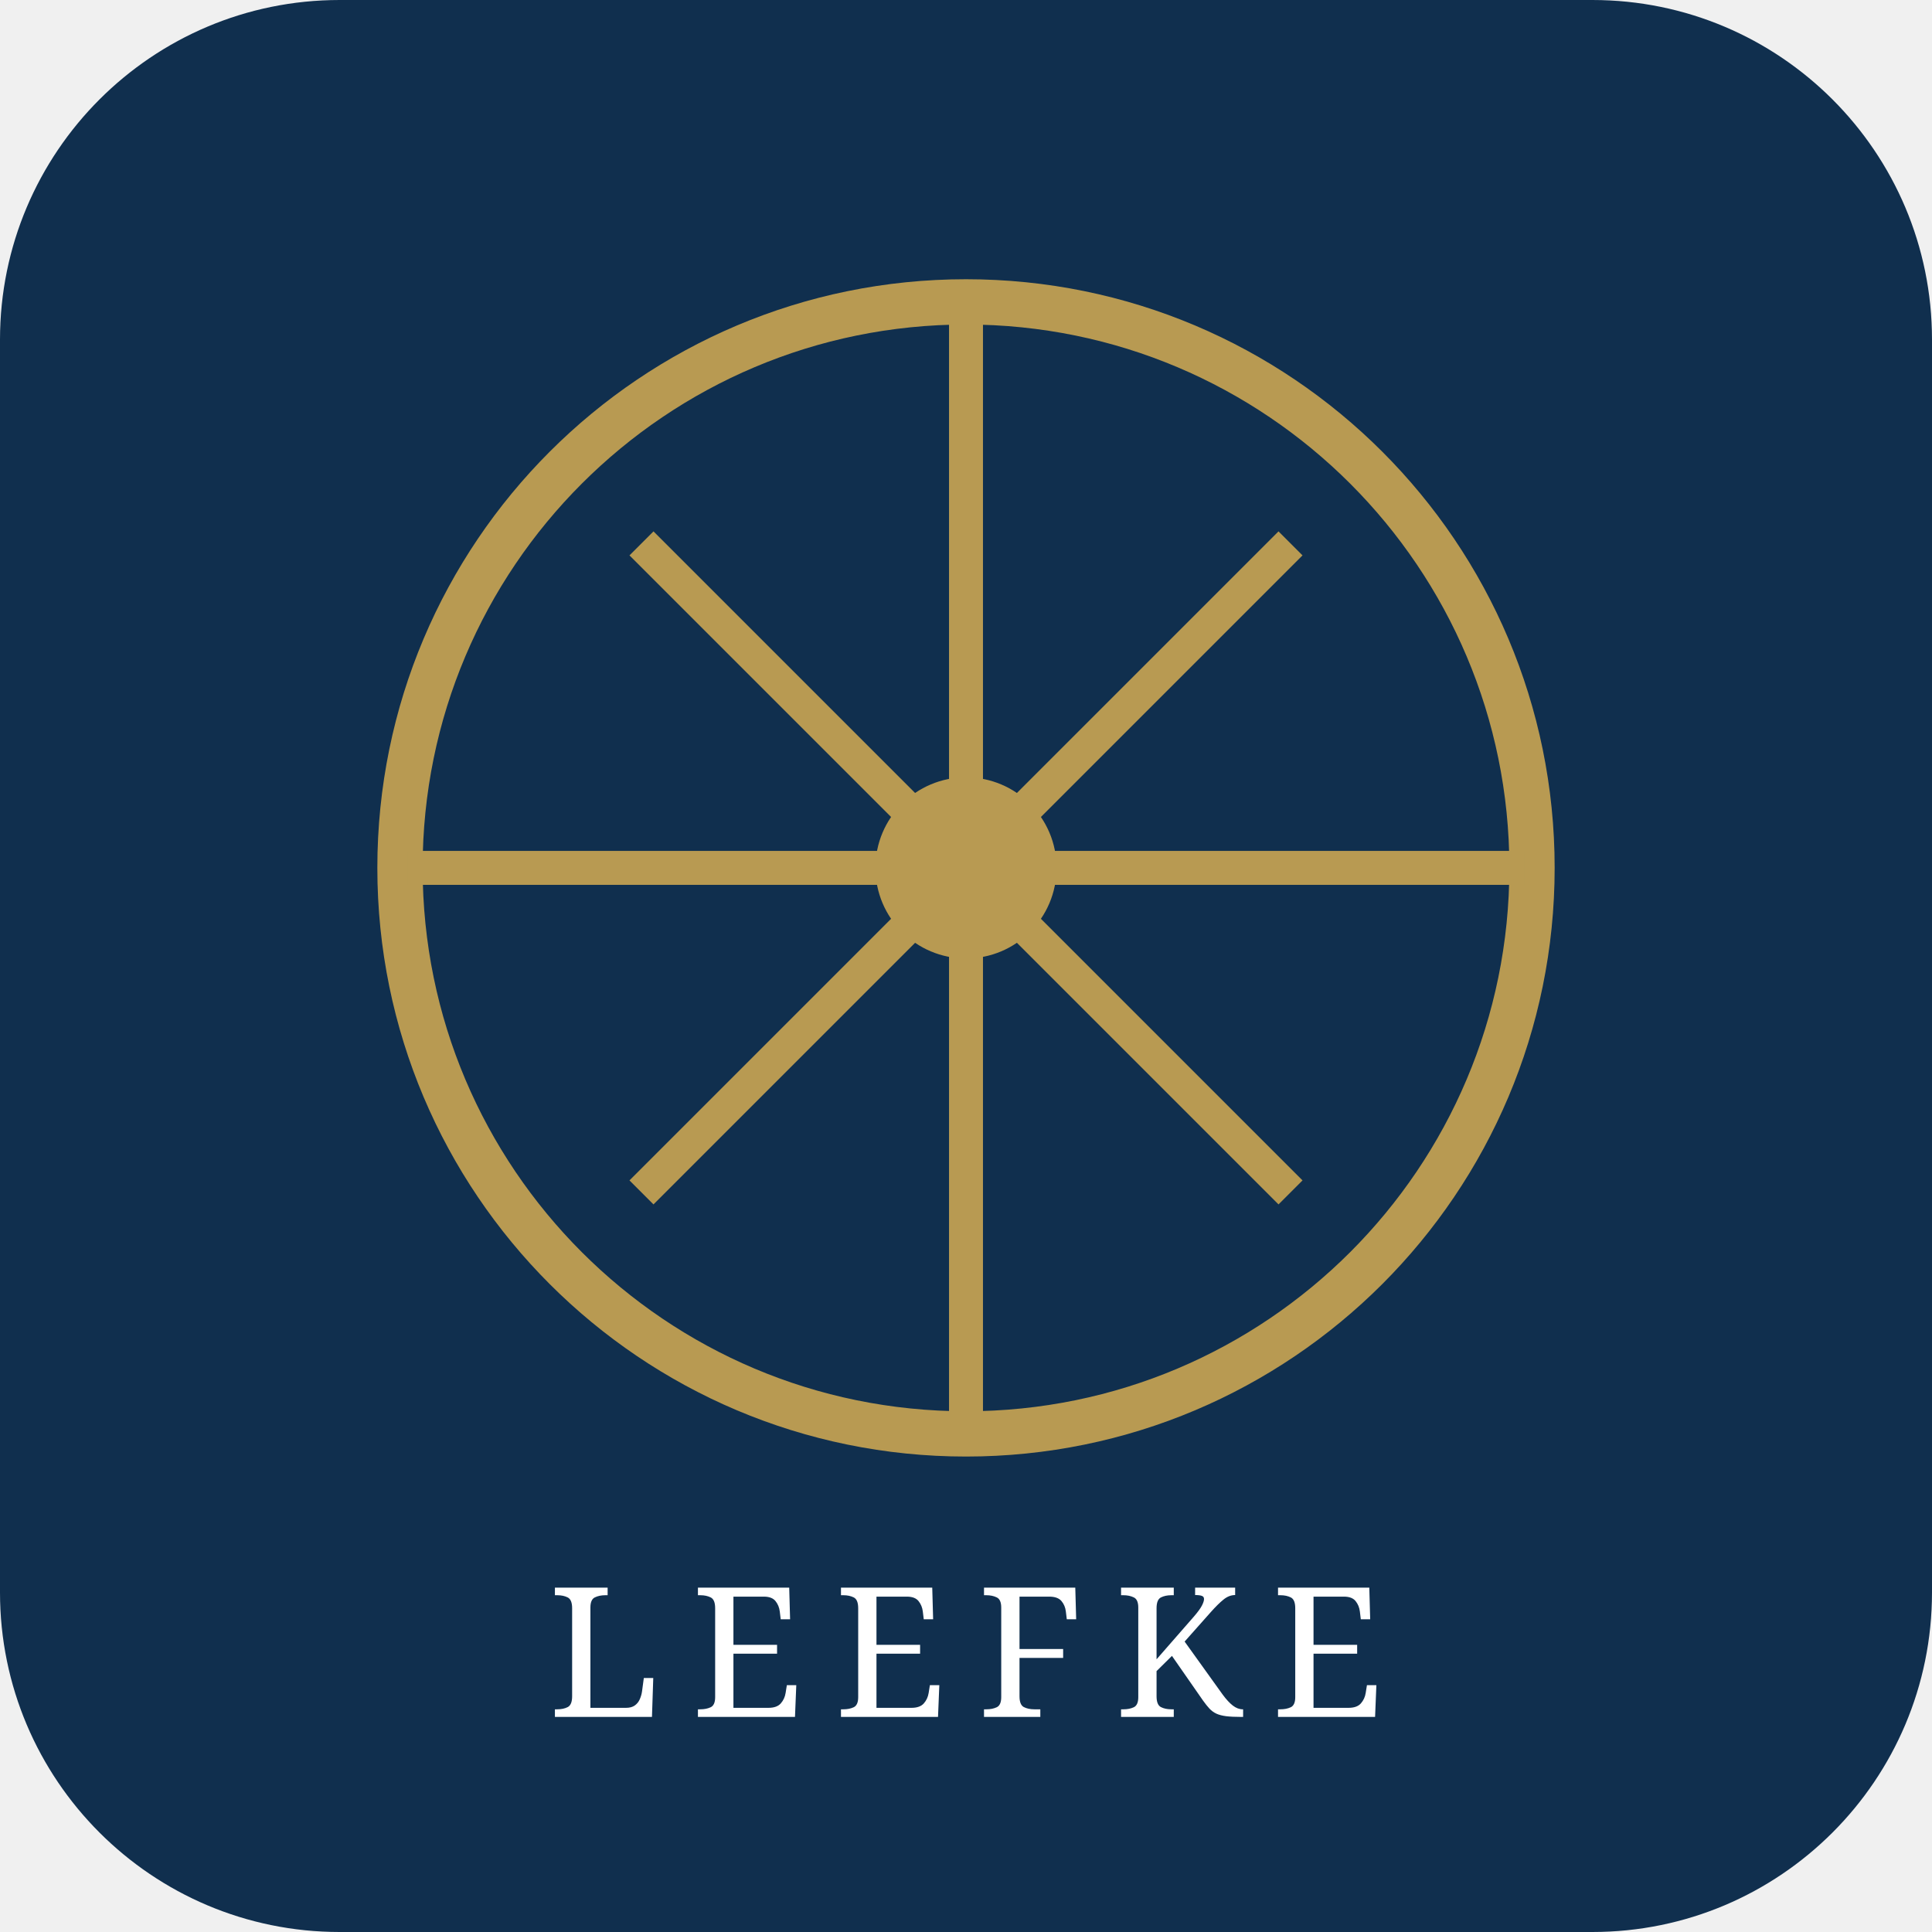
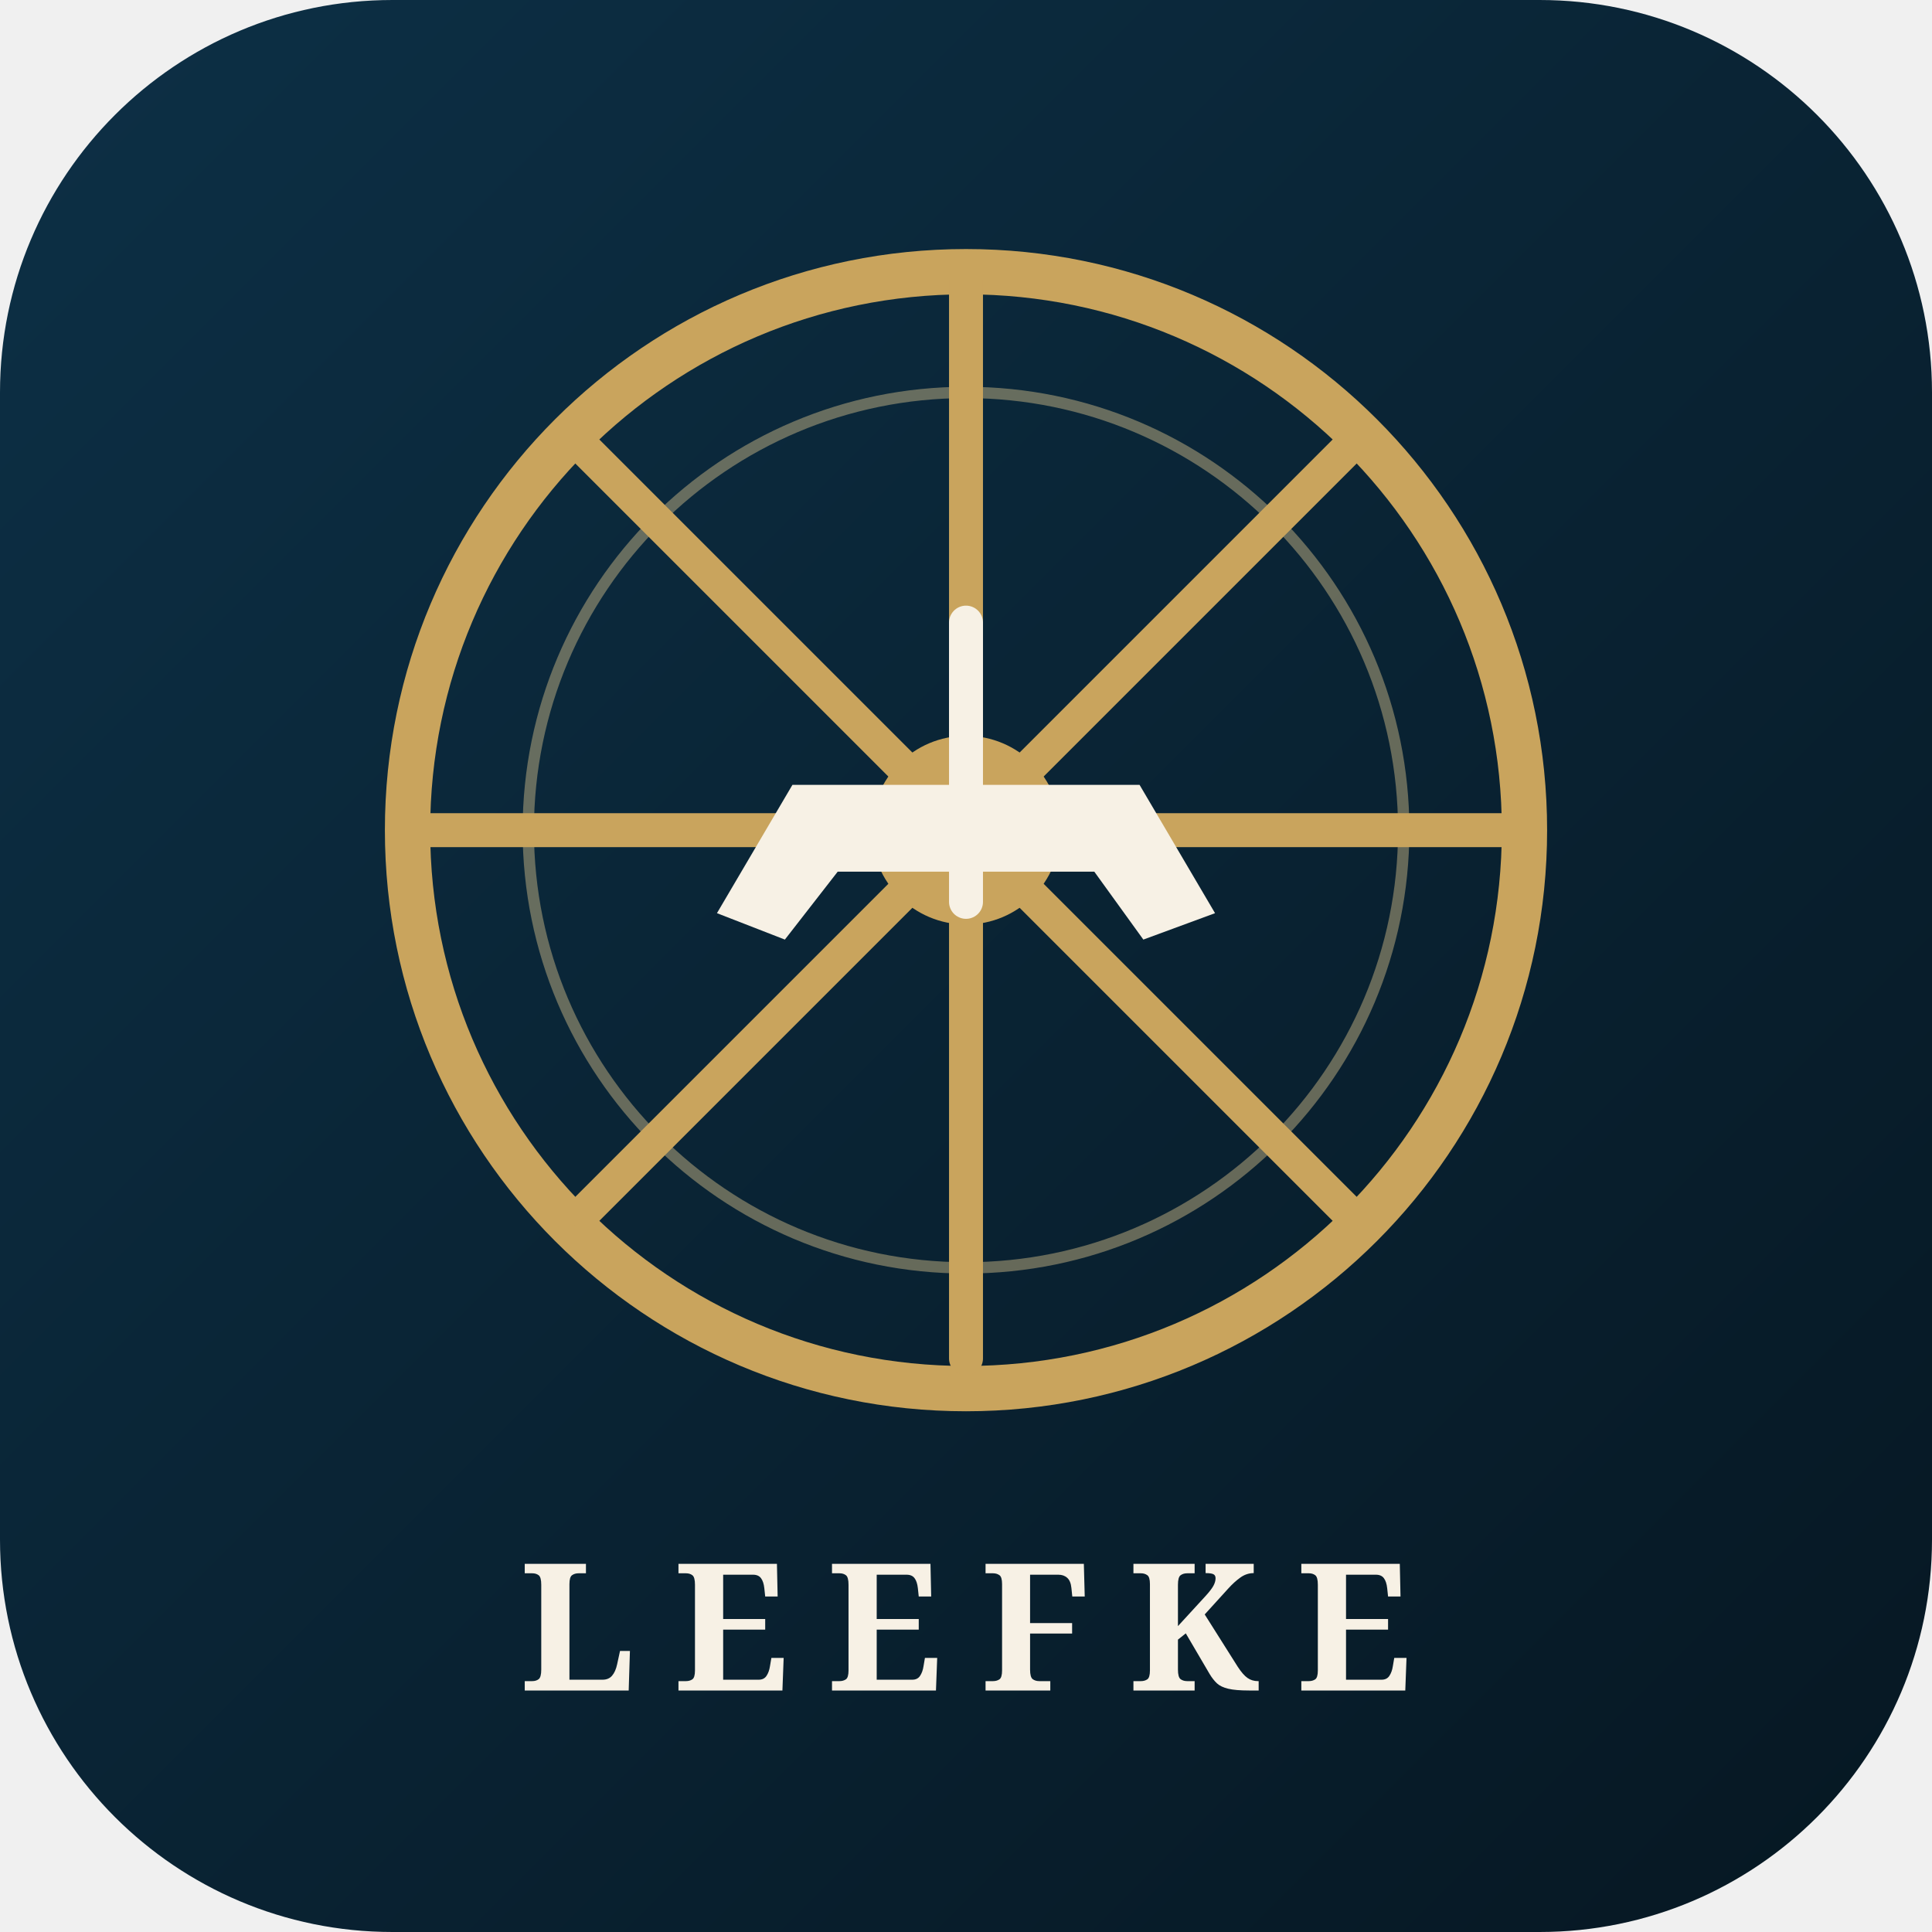
<svg xmlns="http://www.w3.org/2000/svg" viewBox="0 0 512 512">
-   <rect width="512" height="512" rx="90" fill="#102f4e" />
-   <circle cx="256" cy="230" r="150" fill="none" stroke="#b89a52" stroke-width="12" />
-   <path d="M256 82v296M108 230h296M170 144l172 172M342 144L170 316" stroke="#b89a52" stroke-width="9" />
-   <circle cx="256" cy="230" r="24" fill="#b89a52" />
-   <text x="256" y="455" text-anchor="middle" font-family="Georgia" font-size="48" letter-spacing="8" fill="white">LEEFKE</text>
+   <defs>
+     <linearGradient id="g" x1="0" y1="0" x2="1" y2="1">
+       <stop stop-color="#0d3046" />
+       <stop offset="1" stop-color="#061722" />
+     </linearGradient>
+   </defs>
+   <rect width="512" height="512" rx="104" fill="url(#g)" />
+   <circle cx="256" cy="220" r="148" fill="none" stroke="#c9a45d" stroke-width="12" />
+   <circle cx="256" cy="220" r="116" fill="none" stroke="#e7cd91" stroke-opacity=".42" stroke-width="3" />
+   <path d="M256 74v286M113 220h286M155 119l202 202M357 119L155 321" stroke="#c9a45d" stroke-width="9" stroke-linecap="round" />
+   <circle cx="256" cy="220" r="25" fill="#c9a45d" />
+   <path d="M210 208h92l20 34-19 7-13-18h-68l-14 18-18-7 20-34z" fill="#f7f1e5" />
+   <path d="M256 165v74" stroke="#f7f1e5" stroke-width="9" stroke-linecap="round" />
+   <text x="256" y="448" text-anchor="middle" font-family="Georgia,serif" font-weight="700" font-size="47" letter-spacing="10" fill="#f7f1e5">LEEFKE</text>
</svg>
